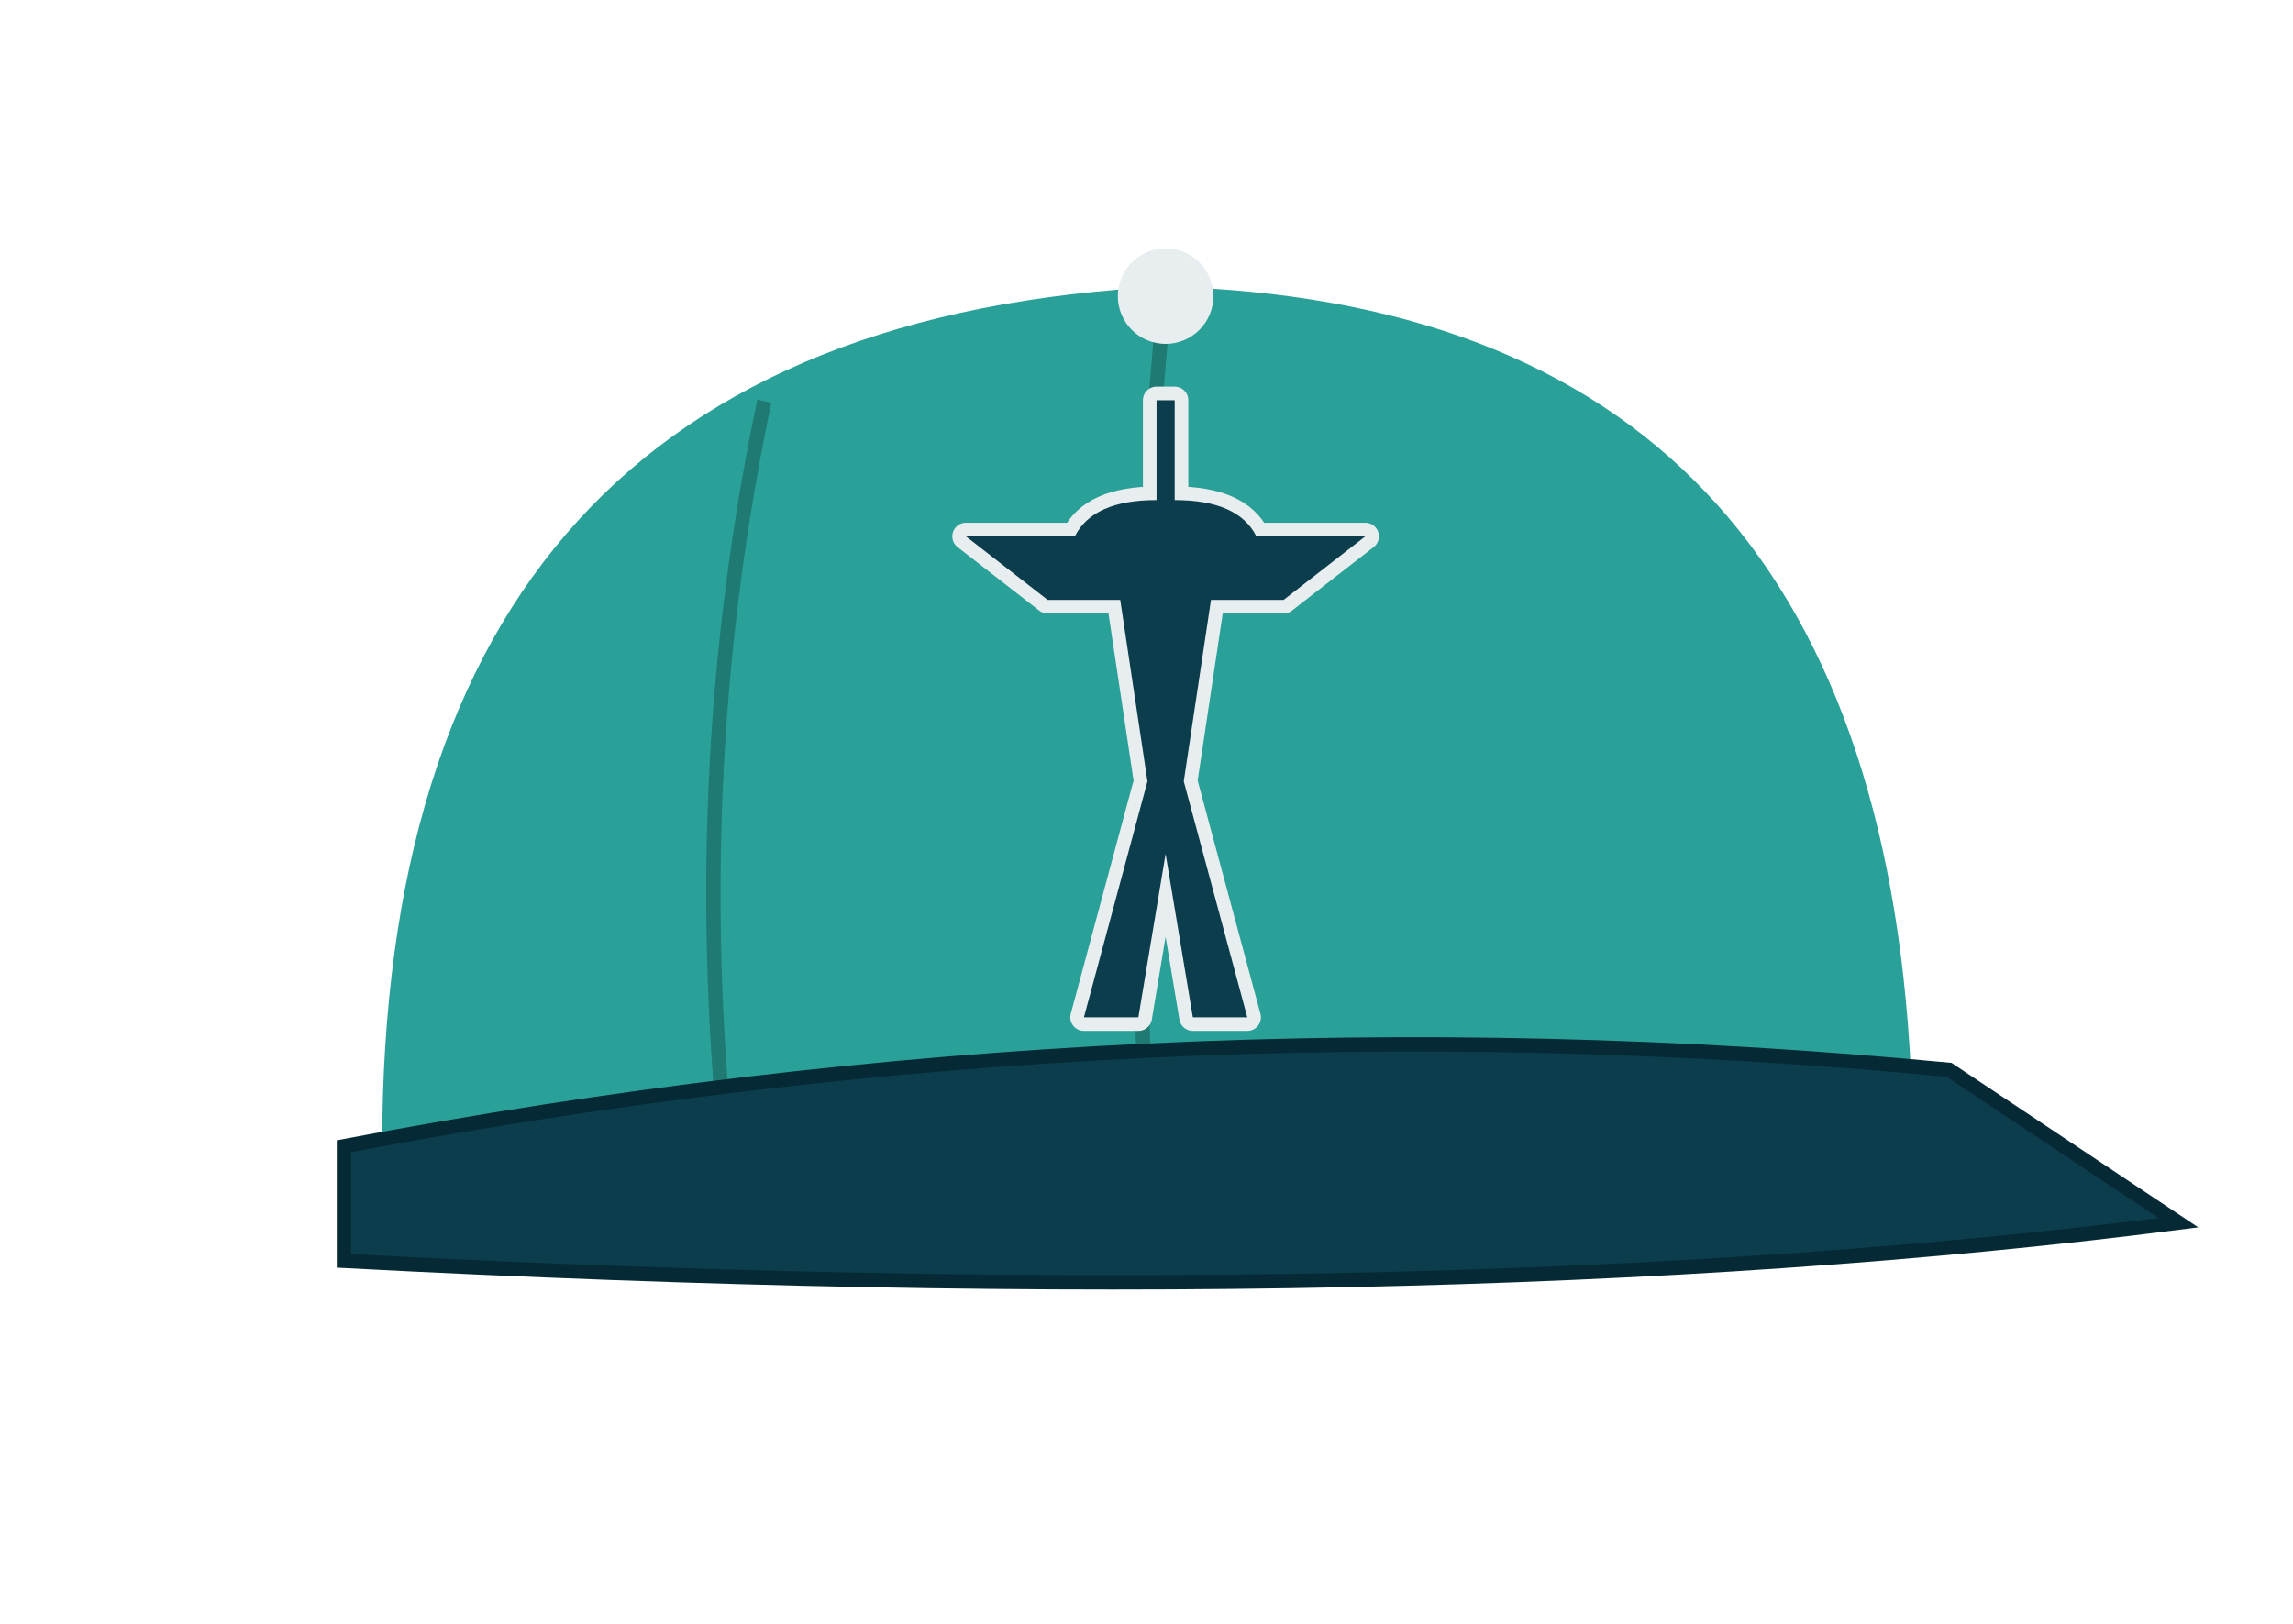
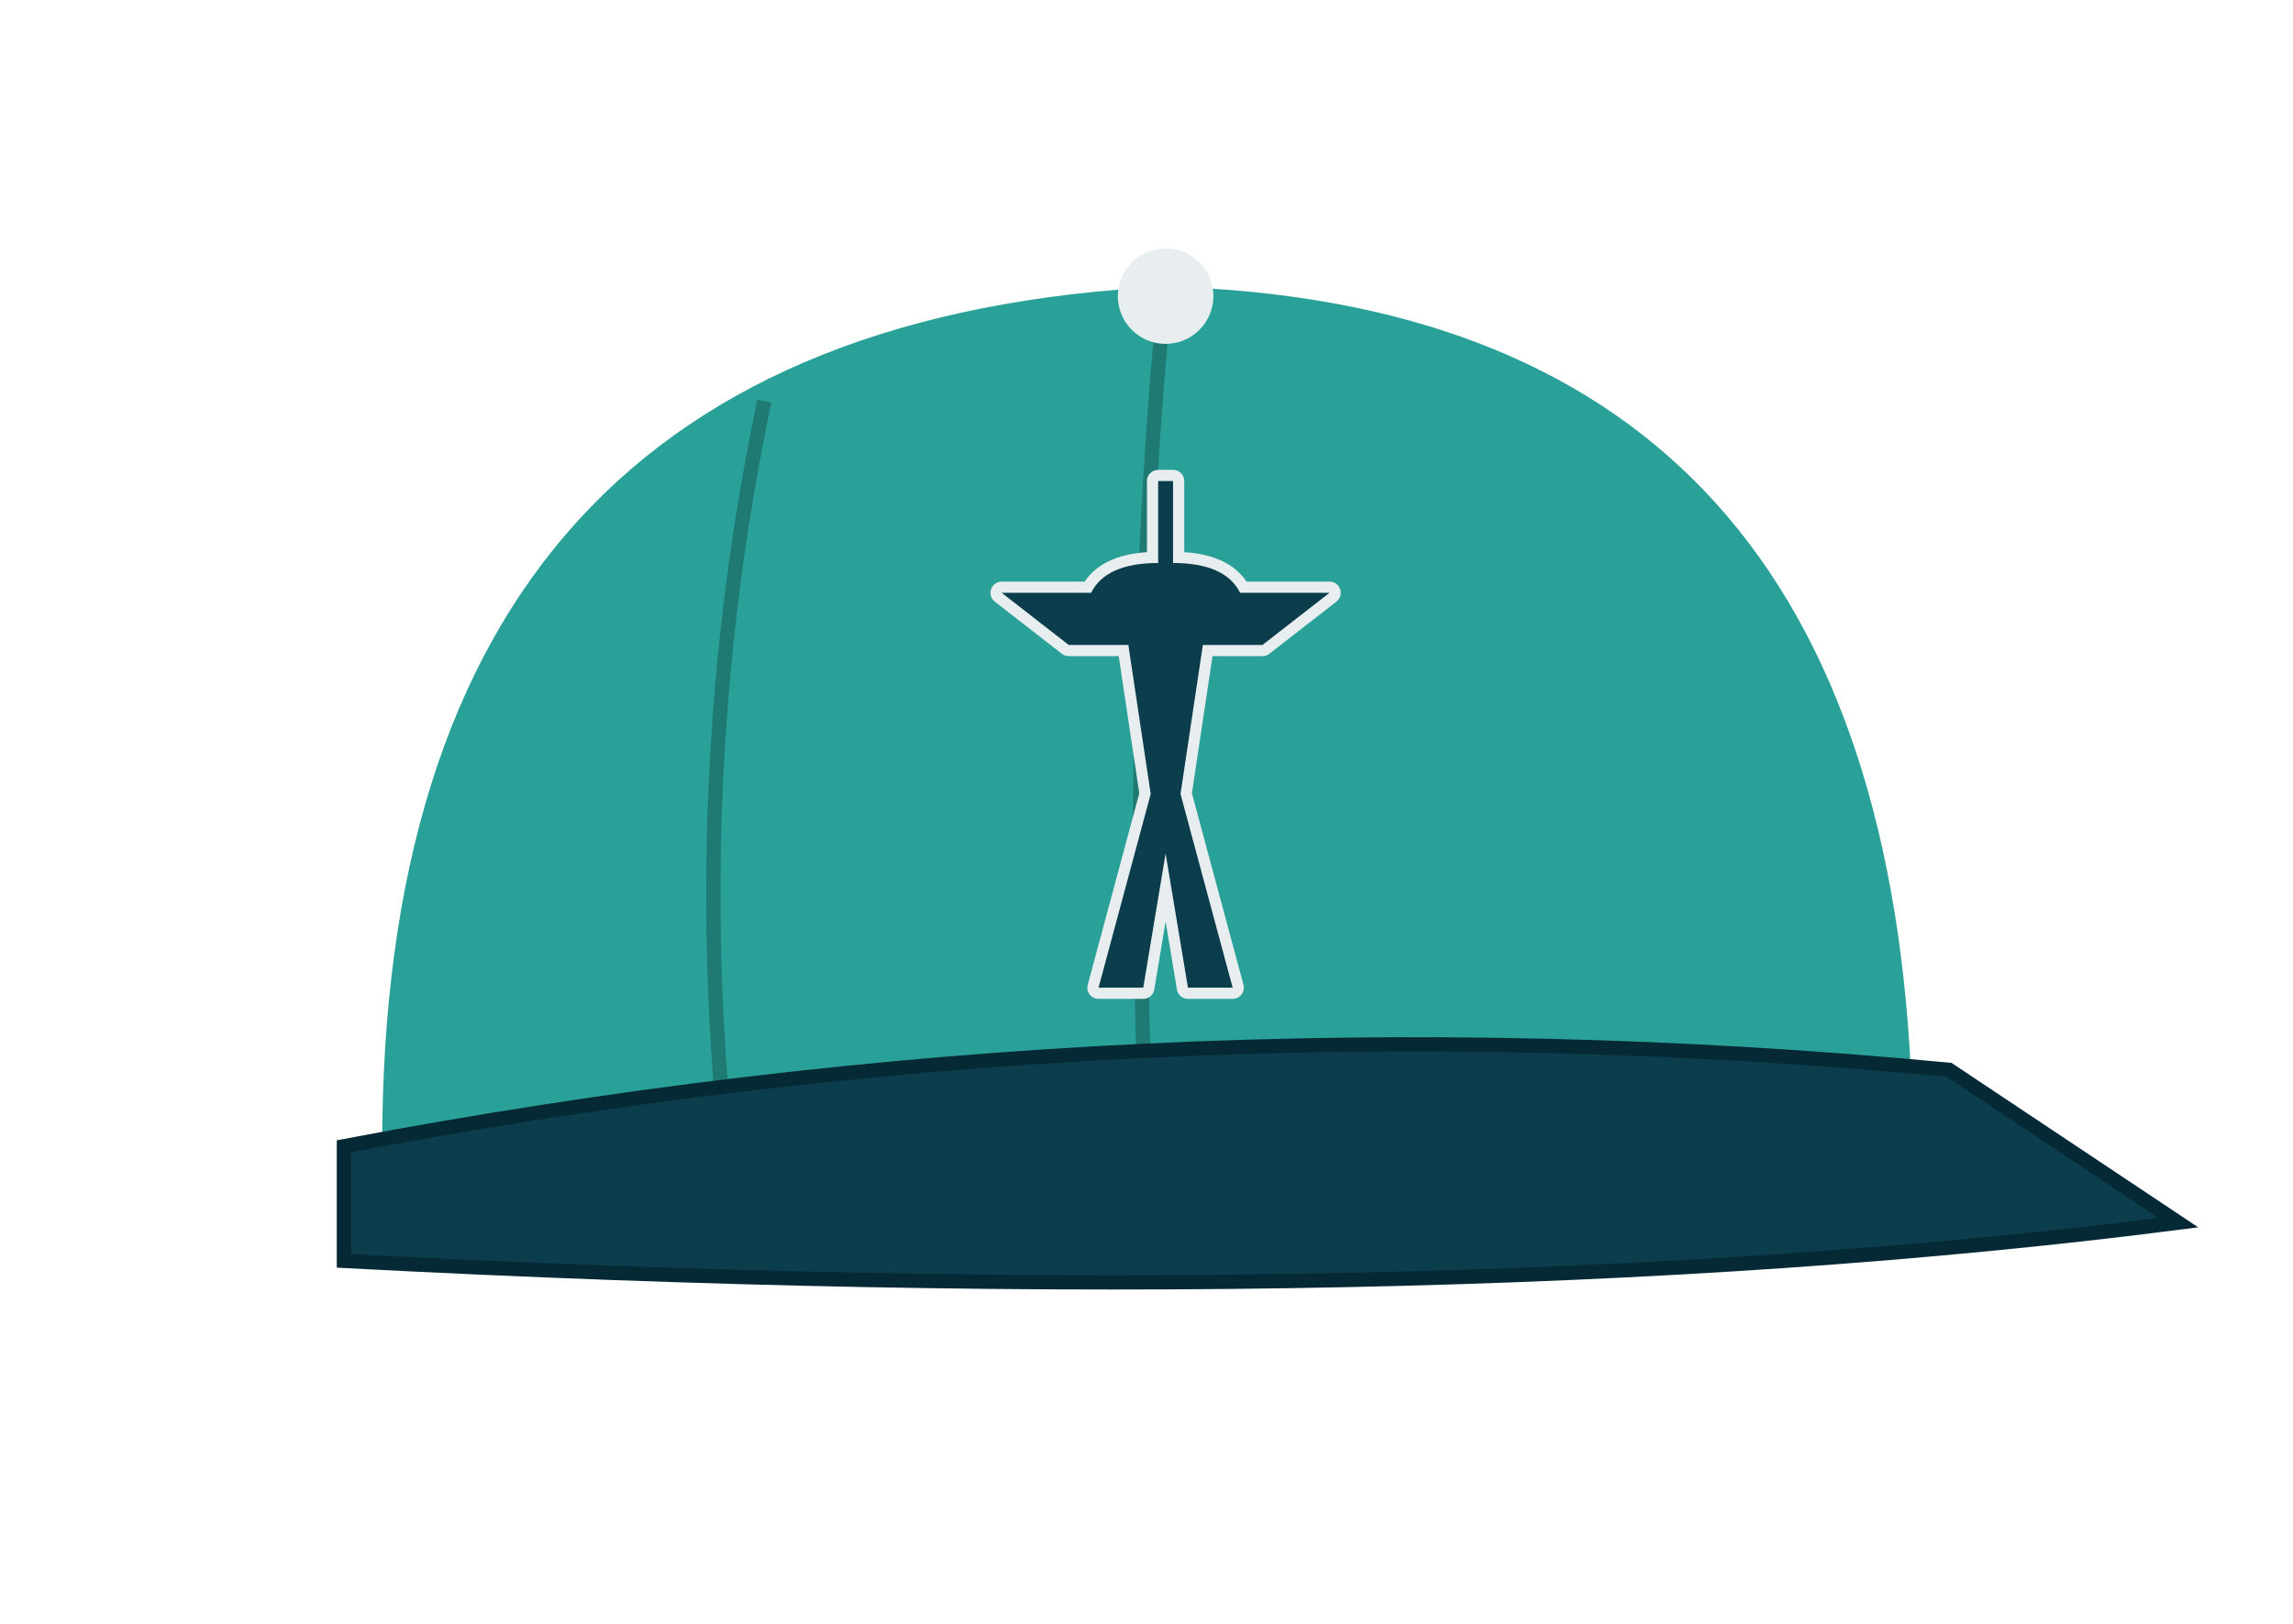
<svg xmlns="http://www.w3.org/2000/svg" viewBox="0 0 240 170" width="240" height="170" role="img" aria-label="Seattle cap alternate">
  <path d="M40 120 Q40 34 122 30 Q196 32 200 112 Z" fill="#2AA198" />
  <path d="M122 30 Q118 70 120 120" fill="none" stroke="#1E7A73" stroke-width="1.5" />
  <path d="M80 42 Q72 80 76 120" fill="none" stroke="#1E7A73" stroke-width="1.5" />
  <circle cx="122" cy="31" r="5" fill="#E8EEF0" />
  <path d="M36 120 Q120 104 204 112 L228 128 Q150 138 36 132 Z" fill="#0B3D4C" stroke="#062A35" stroke-width="1.5" />
-   <path transform="translate(122 78) scale(0.95)" d="M-1 -38 H1 V-27 Q8 -27 10 -23 H22 L13 -16 H5 L2 4 L9 30 H3 L0 12 L-3 30 H-9 L-2 4 L-5 -16 H-13 L-22 -23 H-10 Q-8 -27 -1 -27 Z" fill="#0B3D4C" stroke="#E8EEF0" stroke-width="3" stroke-linejoin="round" paint-order="stroke" />
+   <path transform="translate(122 80) scale(0.78)" d="M-1 -38 H1 V-27 Q8 -27 10 -23 H22 L13 -16 H5 L2 4 L9 30 H3 L0 12 L-3 30 H-9 L-2 4 L-5 -16 H-13 L-22 -23 H-10 Q-8 -27 -1 -27 Z" fill="#0B3D4C" stroke="#E8EEF0" stroke-width="3" stroke-linejoin="round" paint-order="stroke" />
</svg>
